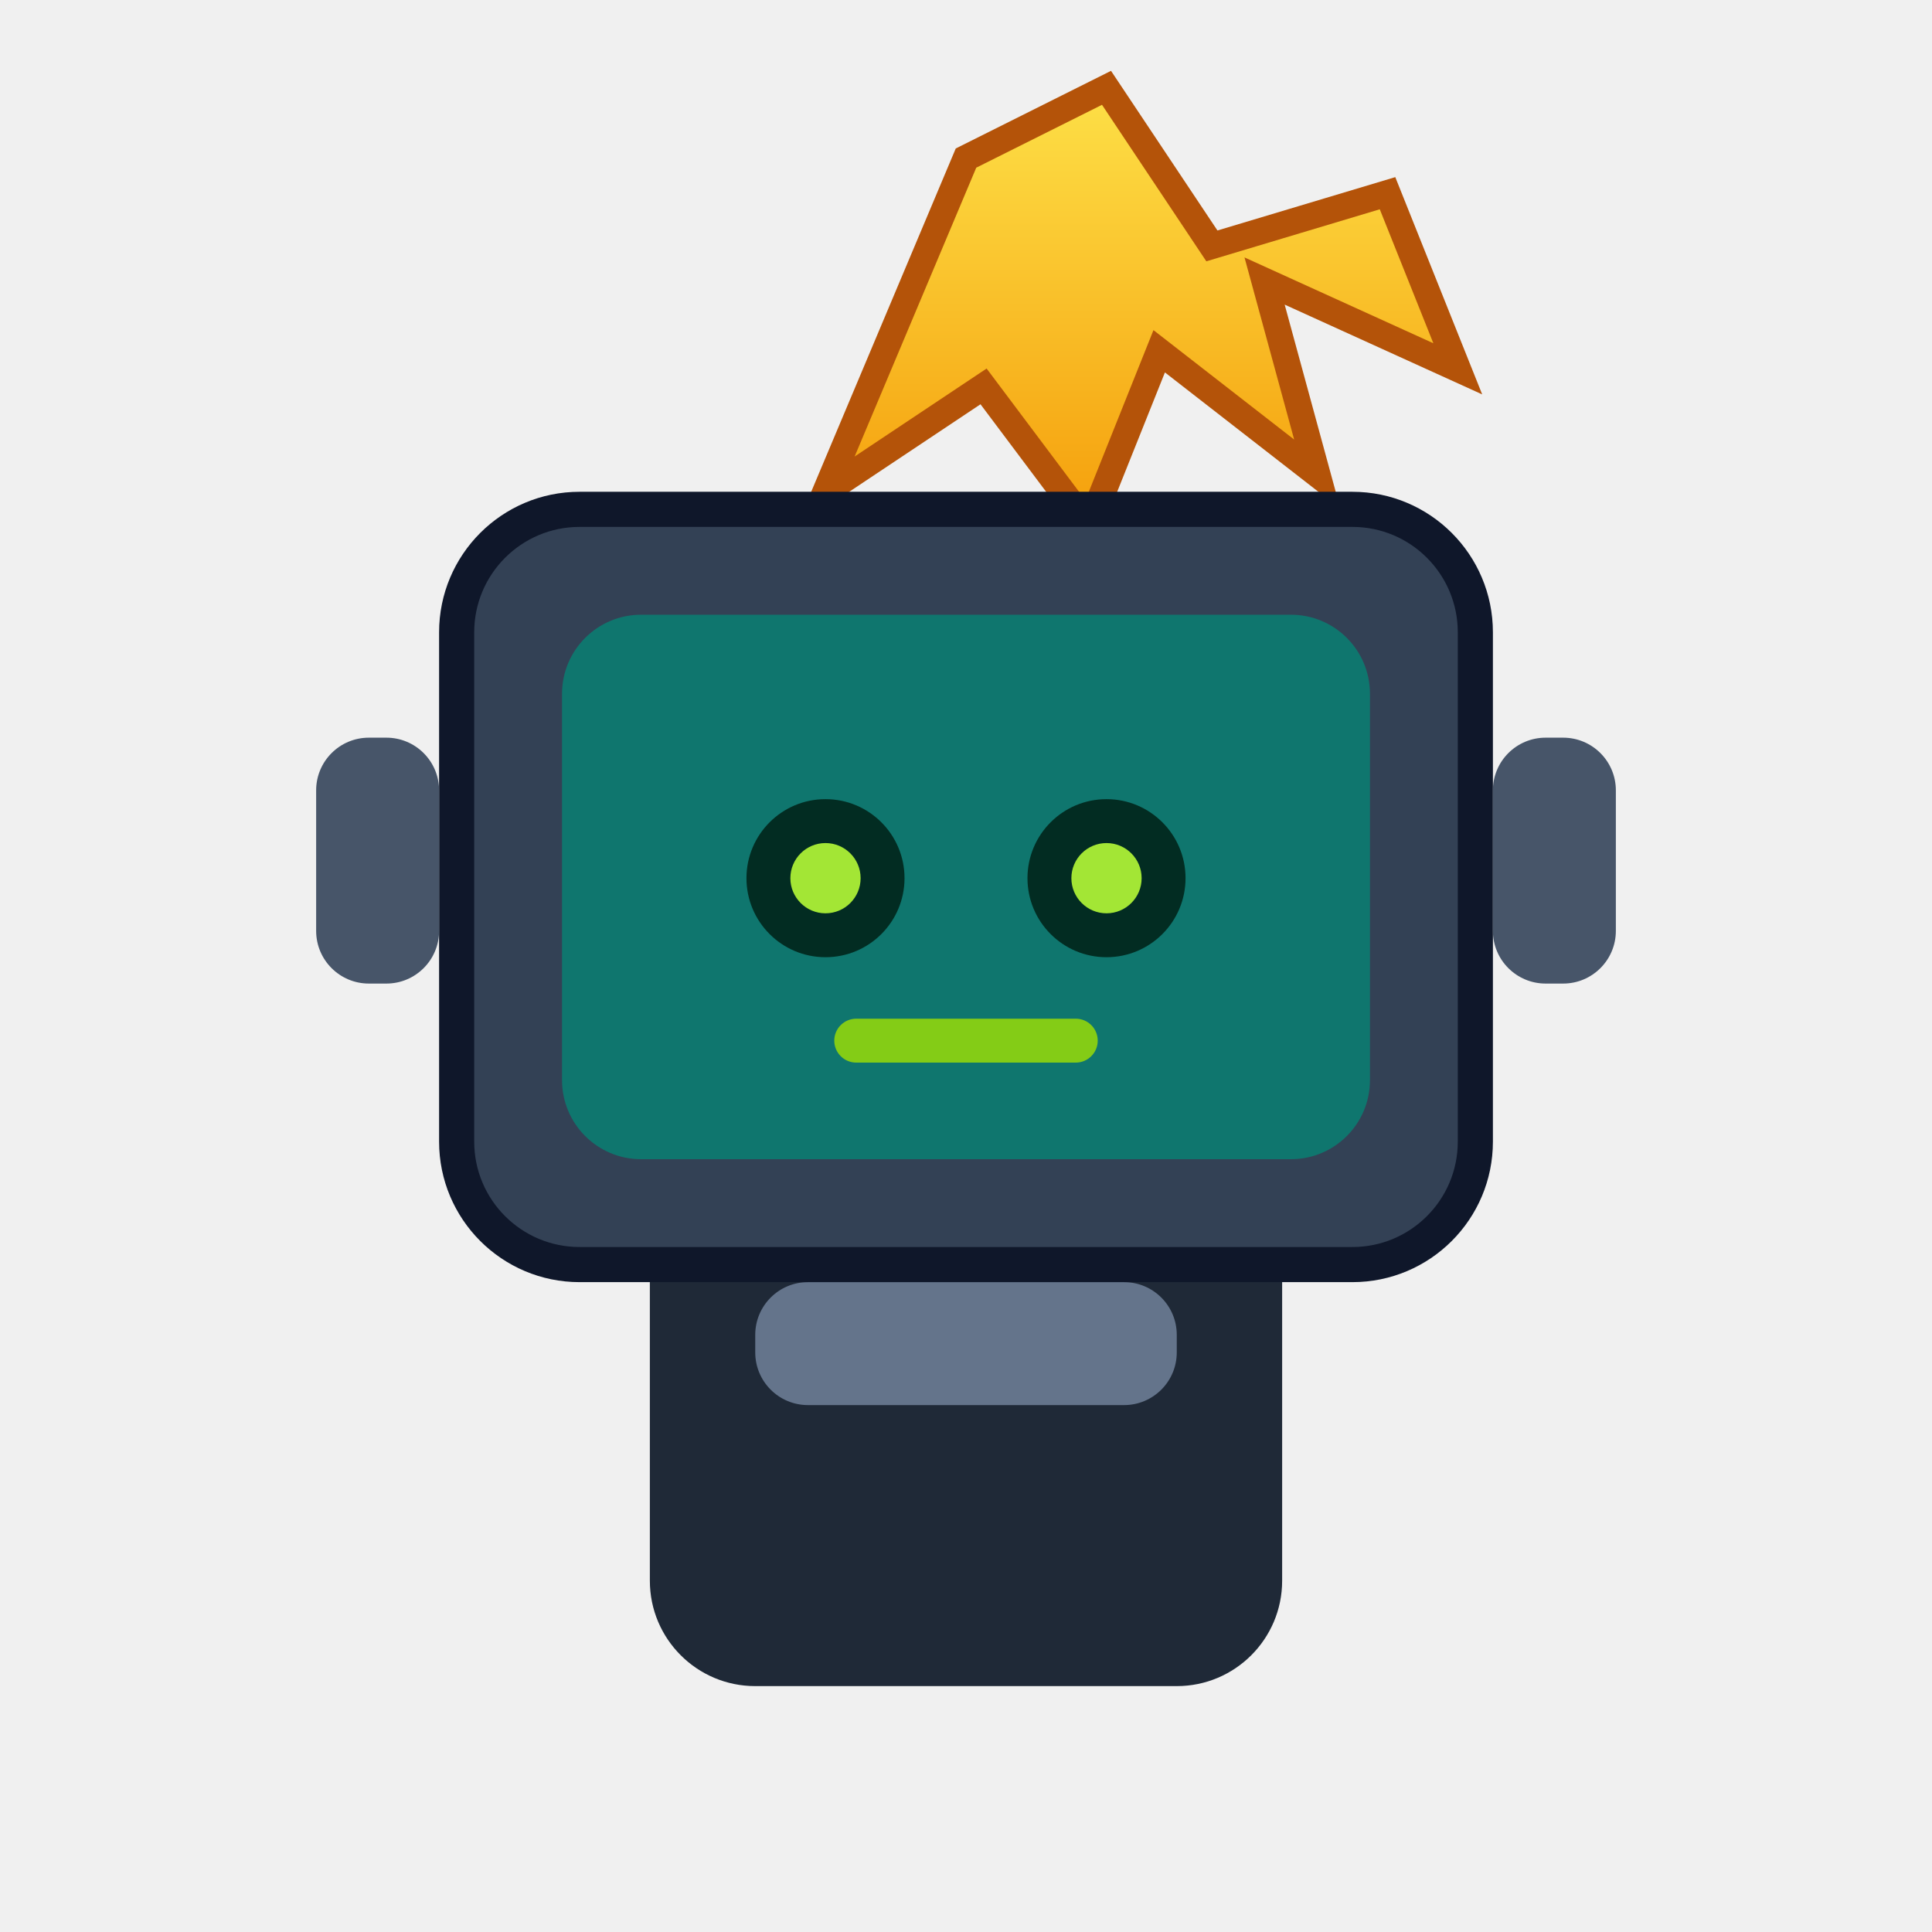
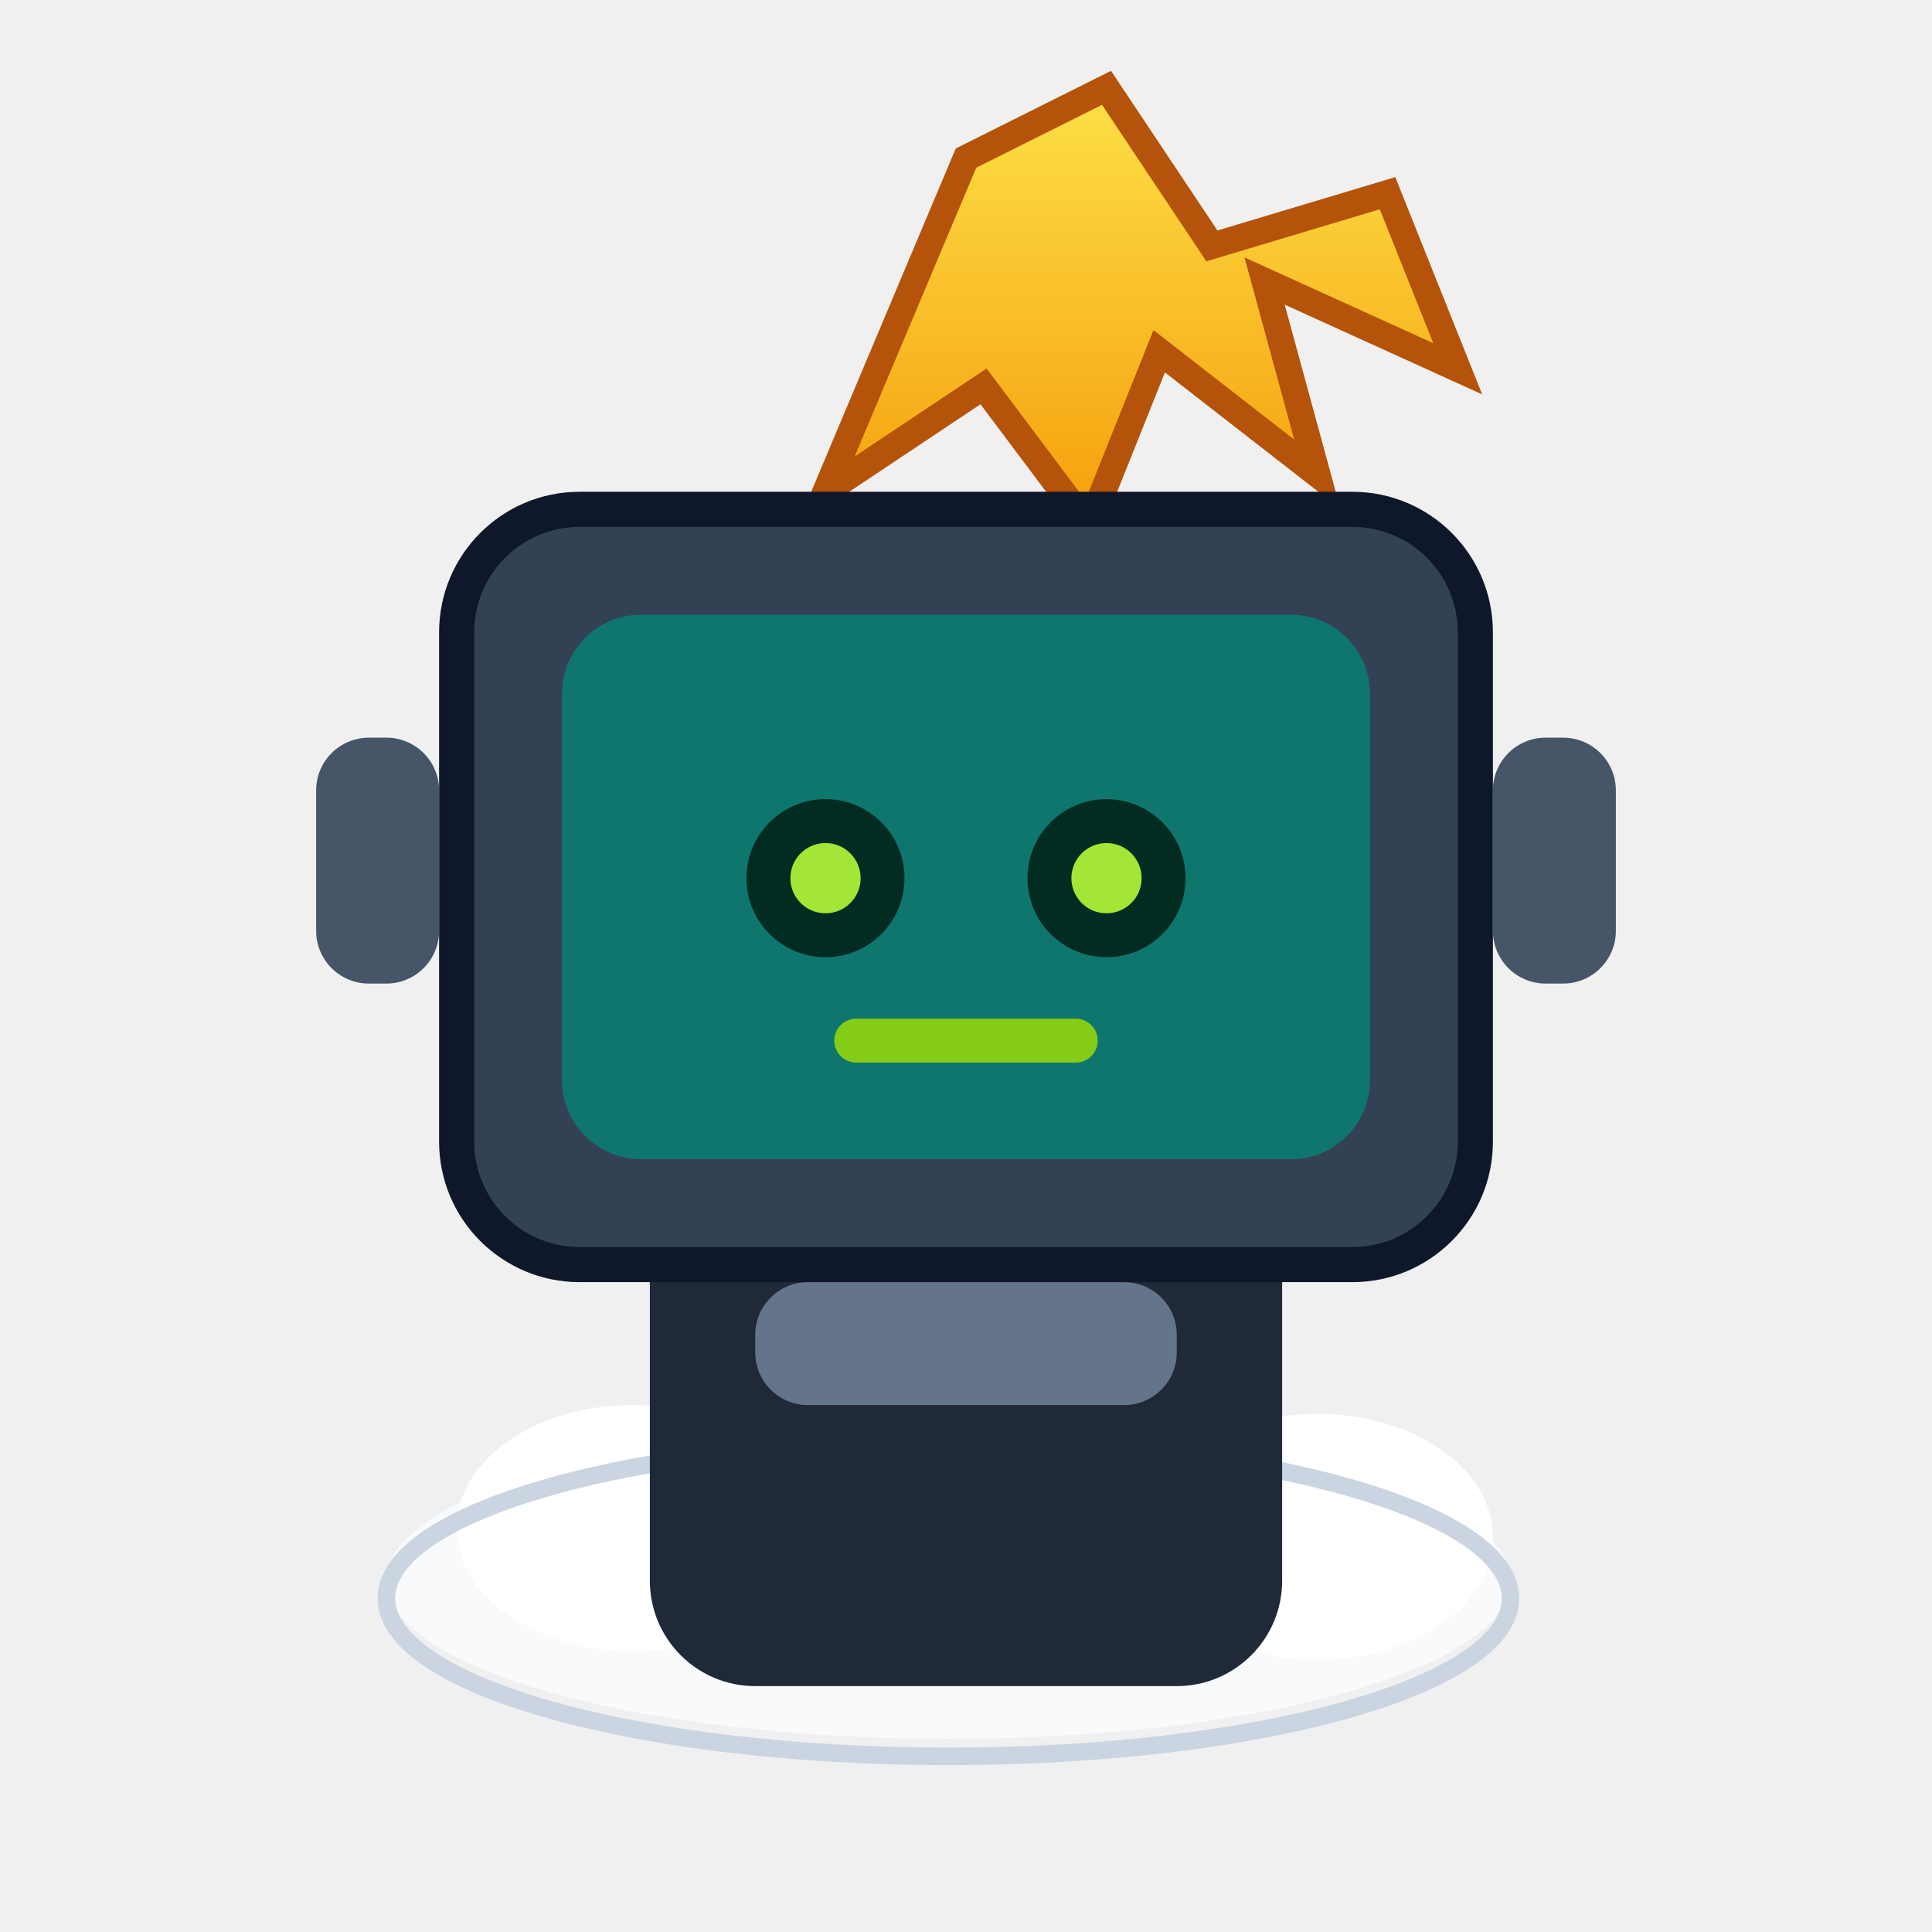
- <svg xmlns="http://www.w3.org/2000/svg" viewBox="0 0 220 220" role="img" aria-label="Retro robot with spiky hair">
+ <svg xmlns="http://www.w3.org/2000/svg" viewBox="0 0 220 220" role="img" aria-label="Retro robot with spiky hair on a cloud">
  <defs>
    <linearGradient id="hair" x1="0" x2="0" y1="0" y2="1">
      <stop offset="0%" stop-color="#fde047" />
      <stop offset="100%" stop-color="#f59e0b" />
    </linearGradient>
  </defs>
+   <g transform="translate(30,152)">
+     <ellipse cx="78" cy="28" rx="64" ry="18" fill="#f8fafc" />
+     <ellipse cx="42" cy="22" rx="20" ry="14" fill="#ffffff" />
+     <ellipse cx="66" cy="18" rx="24" ry="16" fill="#ffffff" />
+     <ellipse cx="94" cy="20" rx="22" ry="15" fill="#ffffff" />
+     <ellipse cx="120" cy="23" rx="20" ry="14" fill="#ffffff" />
+     <ellipse cx="78" cy="30" rx="64" ry="18" fill="none" stroke="#cbd5e1" stroke-width="2" />
+   </g>
  <path d="M110 18 L94 56 L112 44 L124 60 L132 40 L150 54 L144 32 L166 42 L158 22 L138 28 L126 10 Z" fill="url(#hair)" stroke="#b45309" stroke-width="3" />
  <rect x="74" y="130" width="72" height="62" rx="12" fill="#1f2937" />
  <rect x="86" y="146" width="48" height="14" rx="6" fill="#64748b" />
  <rect x="52" y="58" width="116" height="86" rx="14" fill="#334155" stroke="#0f172a" stroke-width="4" />
  <rect x="64" y="70" width="92" height="62" rx="9" fill="#0f766e" />
  <circle cx="94" cy="100" r="9" fill="#022c22" />
  <circle cx="126" cy="100" r="9" fill="#022c22" />
  <circle cx="94" cy="100" r="4" fill="#a3e635" />
  <circle cx="126" cy="100" r="4" fill="#a3e635" />
  <rect x="95" y="116" width="30" height="5" rx="2.5" fill="#84cc16" />
  <rect x="36" y="84" width="14" height="28" rx="6" fill="#475569" />
  <rect x="170" y="84" width="14" height="28" rx="6" fill="#475569" />
</svg>
